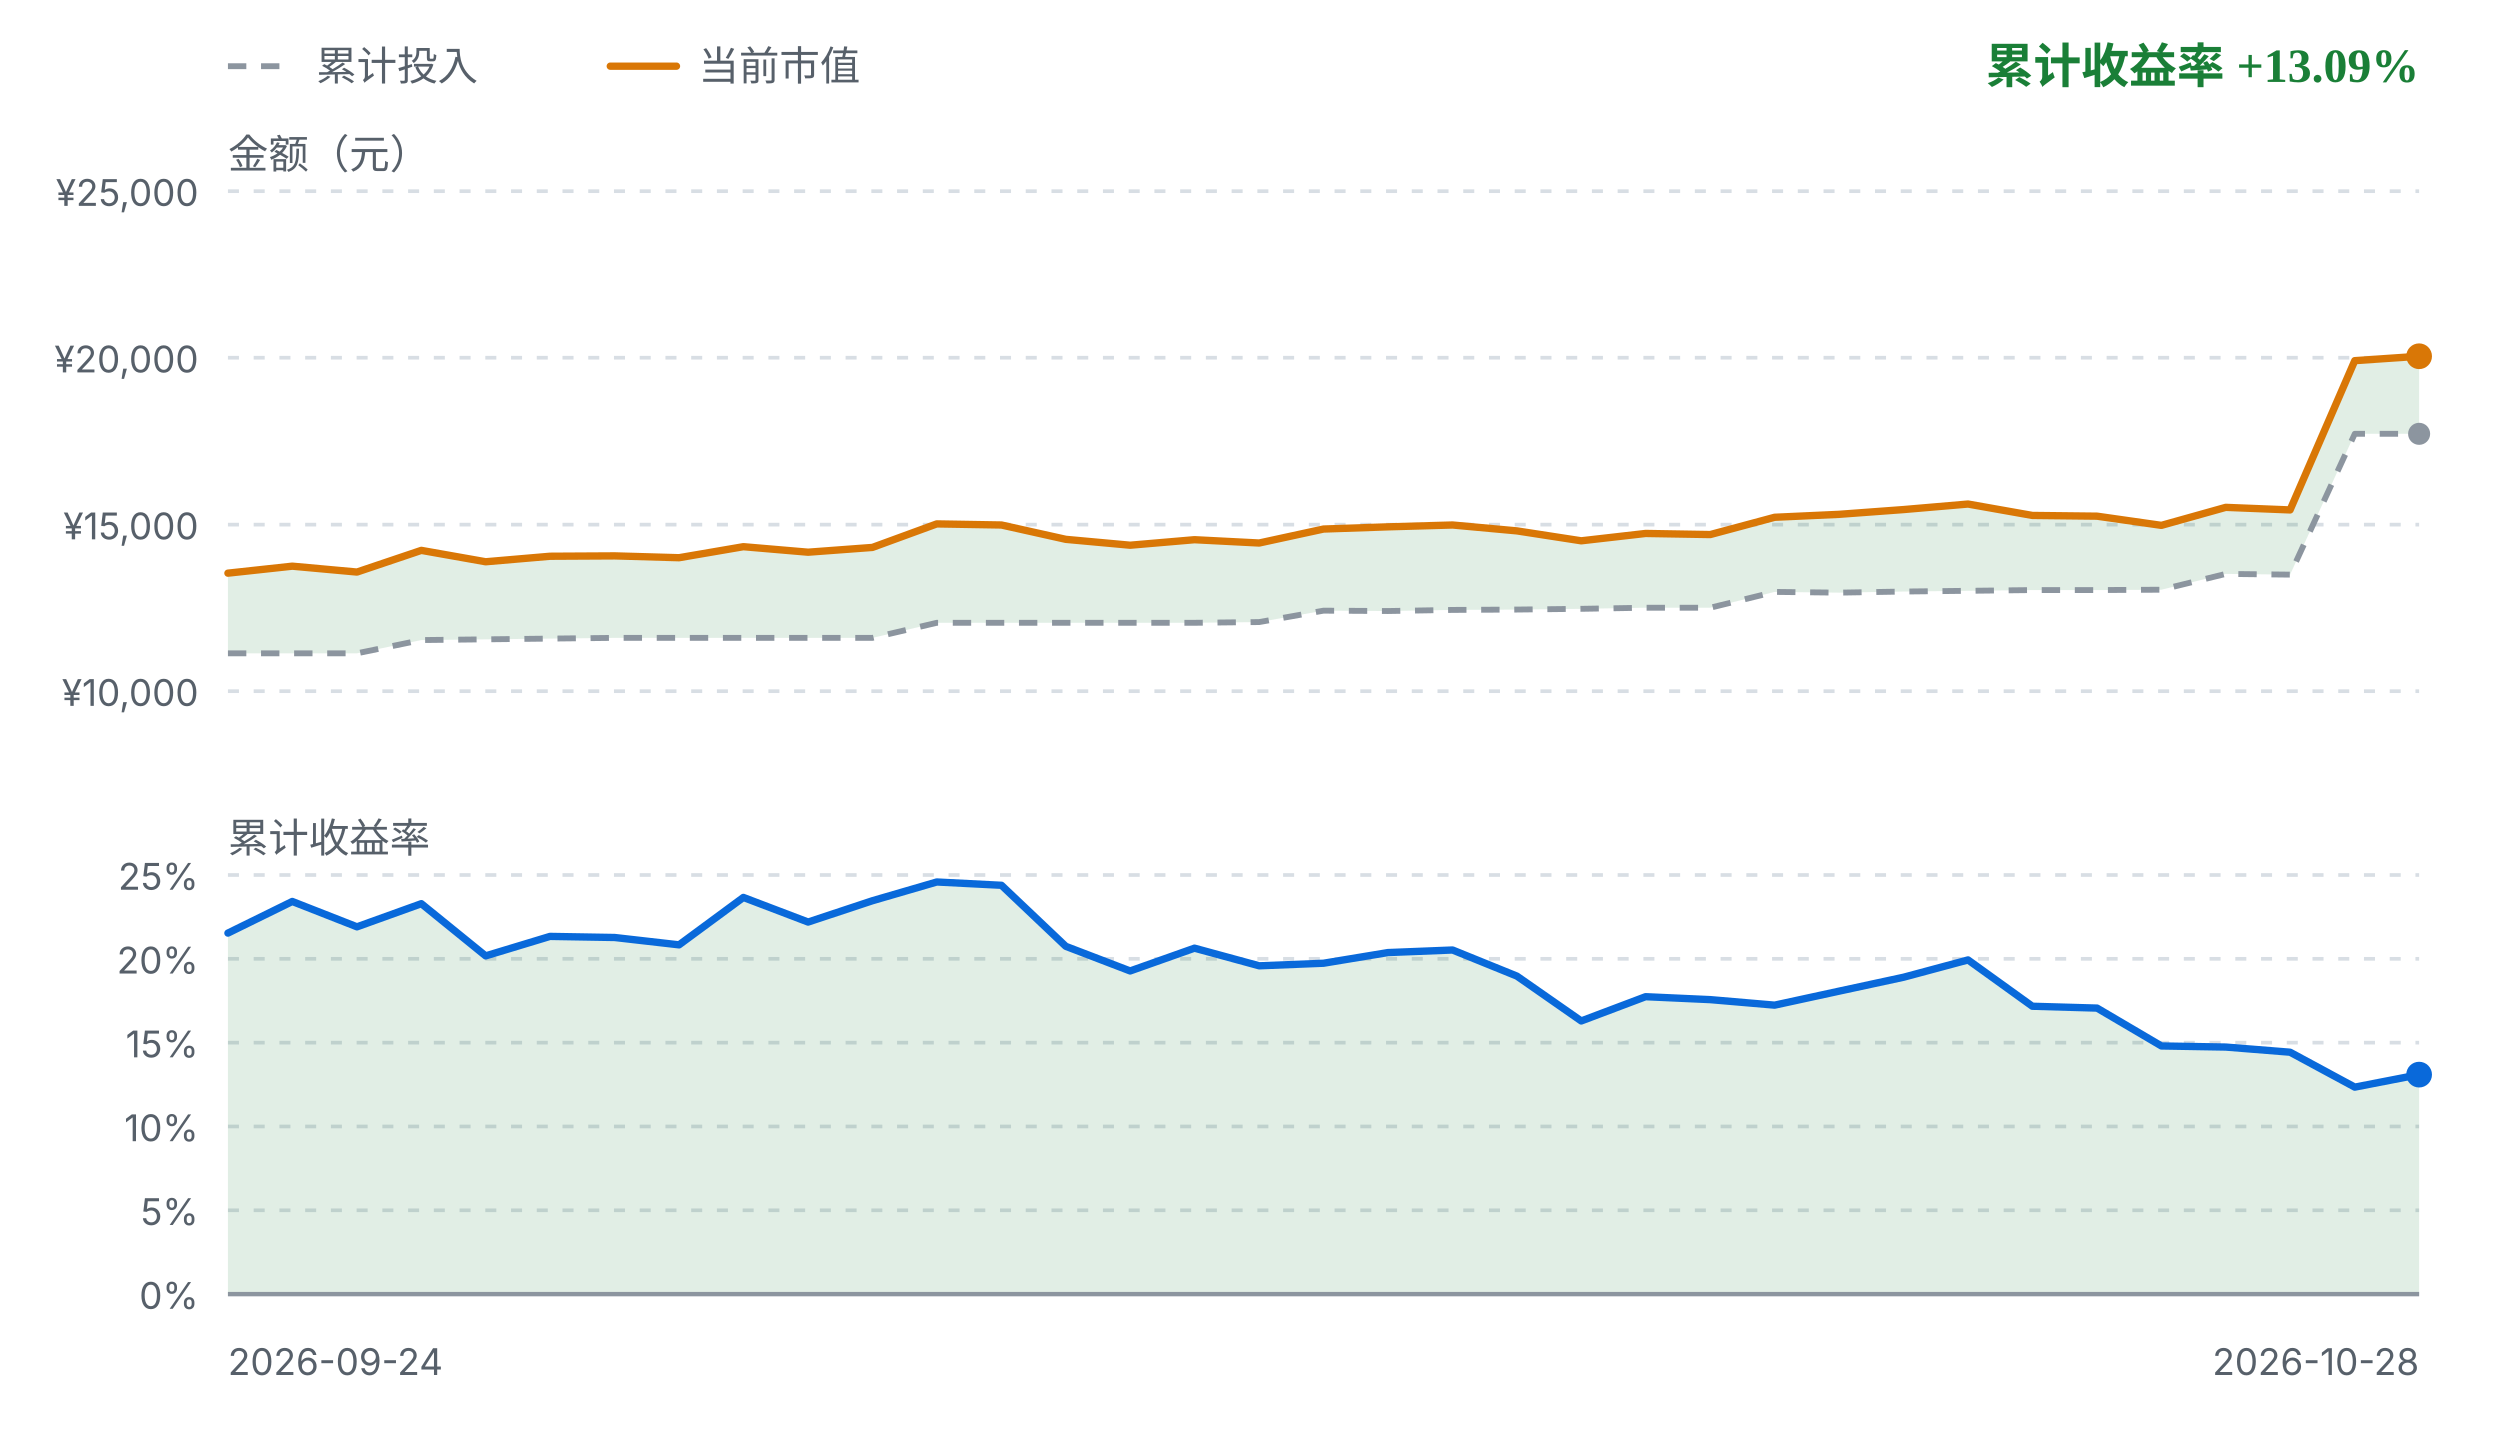
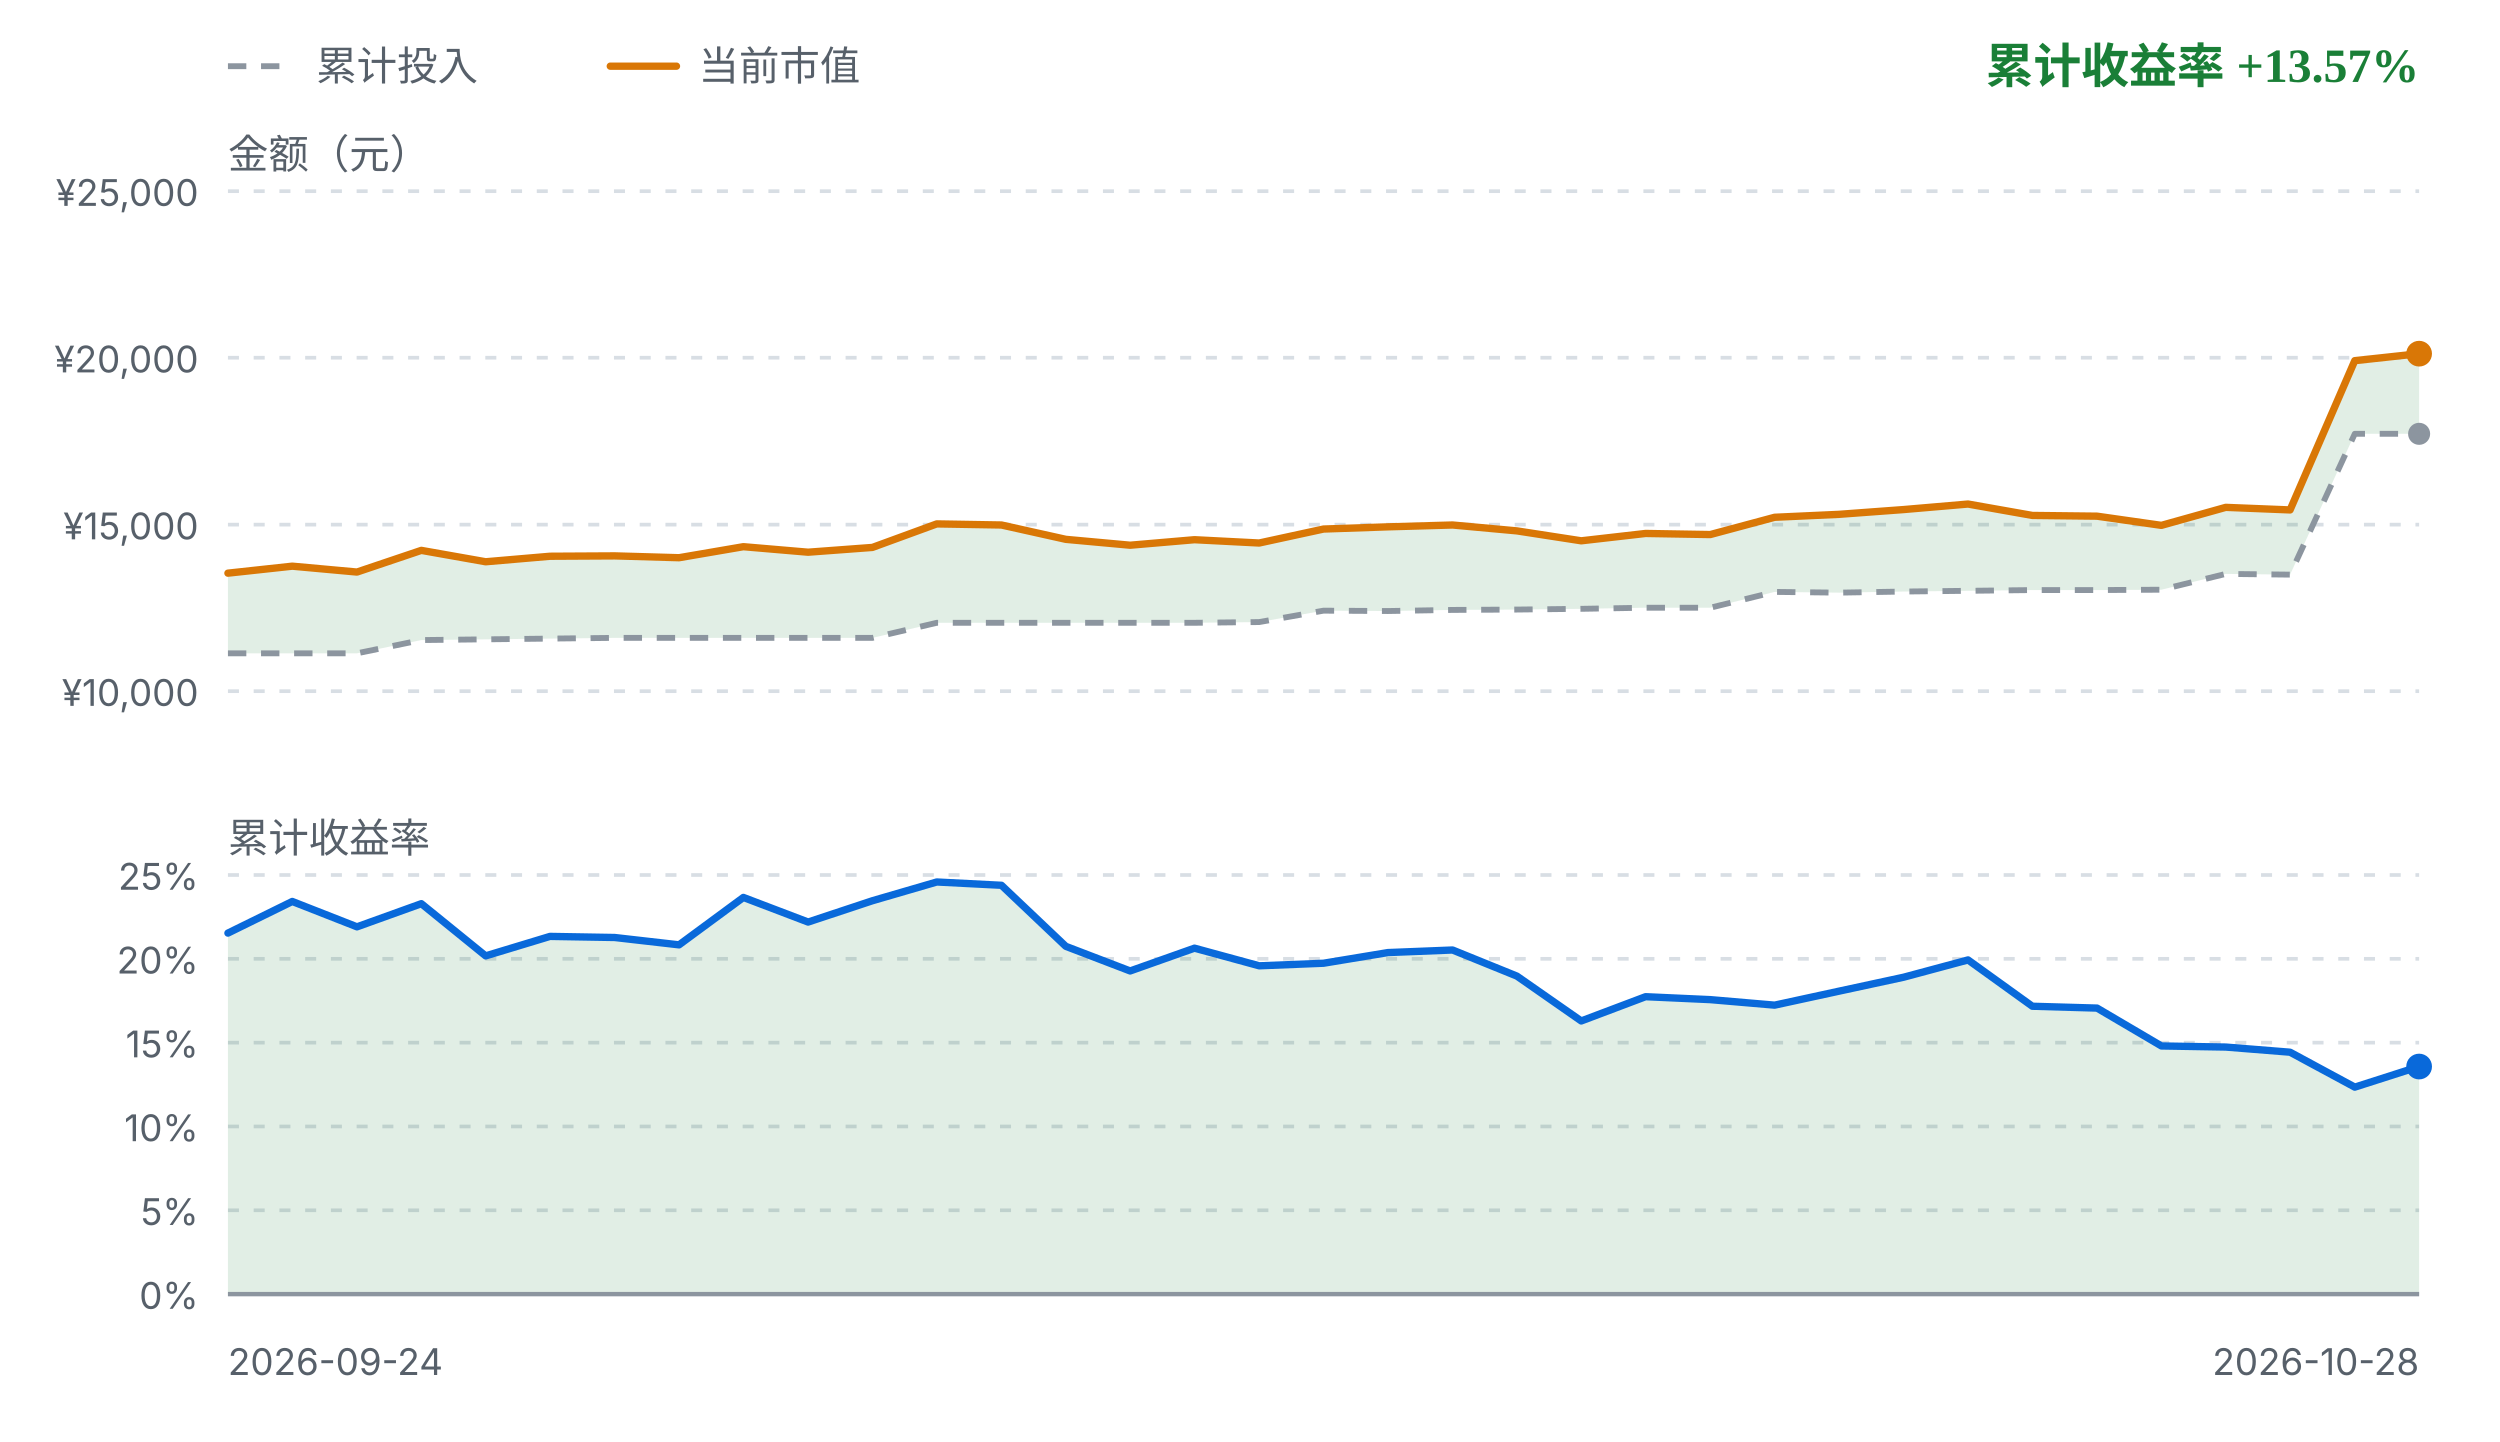
<svg xmlns="http://www.w3.org/2000/svg" viewBox="0 0 680 392" width="680" height="392" role="img" aria-label="FIRE 收益曲线">
  <style>
    .fg { fill: #1f2328; font-family: ui-sans-serif, system-ui, -apple-system, "Segoe UI", sans-serif; }
    .fg-muted { fill: #57606a; font-family: ui-sans-serif, system-ui, -apple-system, "Segoe UI", sans-serif; }
    .grid { stroke: #d8dee4; stroke-width: 1; stroke-dasharray: 3 4; }
    .zero { stroke: #8c959f; stroke-width: 1.2; }
    .basis { fill: none; stroke: #8c959f; stroke-width: 1.6; stroke-dasharray: 5 4; stroke-linejoin: round; }
    .value { fill: none; stroke: #d97706; stroke-width: 2; stroke-linejoin: round; stroke-linecap: round; }
    .rate { fill: none; stroke: #0969da; stroke-width: 2; stroke-linejoin: round; stroke-linecap: round; }
    .gap-up { fill: #1a7f37; fill-opacity: 0.13; }
    .gap-down { fill: #cf222e; fill-opacity: 0.13; }
    .rate-up { fill: #1a7f37; fill-opacity: 0.13; }
    .rate-down { fill: #cf222e; fill-opacity: 0.13; }
    .up { fill: #1a7f37; }
    .down { fill: #cf222e; }
    .dot-value { fill: #d97706; }
    .dot-basis { fill: #8c959f; }
    .dot-rate { fill: #0969da; }
    @media (prefers-color-scheme: dark) {
      .fg { fill: #e6edf3; }
      .fg-muted { fill: #8b949e; }
      .grid { stroke: #30363d; }
      .zero { stroke: #6e7681; }
      .basis { stroke: #6e7681; }
      .value { stroke: #f0b429; }
      .rate { stroke: #58a6ff; }
      .gap-up, .rate-up { fill: #3fb950; fill-opacity: 0.16; }
      .gap-down, .rate-down { fill: #f85149; fill-opacity: 0.16; }
      .up { fill: #3fb950; }
      .down { fill: #f85149; }
      .dot-value { fill: #f0b429; }
      .dot-basis { fill: #6e7681; }
      .dot-rate { fill: #58a6ff; }
    }
  </style>
  <line class="basis" x1="62" y1="18" x2="80" y2="18" />
  <text class="fg-muted" x="86" y="18" font-size="11" dominant-baseline="middle">累计投入</text>
  <line class="value" x1="166" y1="18" x2="184" y2="18" />
  <text class="fg-muted" x="190" y="18" font-size="11" dominant-baseline="middle">当前市值</text>
-   <text class="up" x="658" y="18" text-anchor="end" font-size="13" font-weight="600" dominant-baseline="middle">累计收益率 +13.09%</text>
+   <text class="up" x="658" y="18" text-anchor="end" font-size="13" font-weight="600" dominant-baseline="middle">累计收益率 +13.57%</text>
  <text class="fg-muted" x="62" y="42" font-size="11" dominant-baseline="middle">金额（元）</text>
  <line class="grid" x1="62" y1="52.0" x2="658" y2="52.0" />
  <text class="fg-muted" x="54" y="56.0" text-anchor="end" font-size="10">¥25,000</text>
  <line class="grid" x1="62" y1="97.3" x2="658" y2="97.3" />
  <text class="fg-muted" x="54" y="101.3" text-anchor="end" font-size="10">¥20,000</text>
  <line class="grid" x1="62" y1="142.7" x2="658" y2="142.7" />
  <text class="fg-muted" x="54" y="146.7" text-anchor="end" font-size="10">¥15,000</text>
  <line class="grid" x1="62" y1="188.0" x2="658" y2="188.0" />
  <text class="fg-muted" x="54" y="192.0" text-anchor="end" font-size="10">¥10,000</text>
-   <path d="M62.0,155.9 L79.5,154.0 L97.1,155.6 L114.6,149.7 L132.1,152.8 L149.6,151.3 L167.2,151.2 L184.7,151.7 L202.2,148.7 L219.8,150.2 L237.3,148.9 L254.8,142.5 L272.4,142.8 L289.9,146.7 L307.4,148.3 L324.9,146.8 L342.5,147.7 L360.0,143.9 L377.5,143.3 L395.1,142.8 L412.6,144.4 L430.1,147.1 L447.6,145.1 L465.2,145.4 L482.7,140.7 L500.2,139.9 L517.8,138.6 L535.3,137.1 L552.8,140.2 L570.4,140.4 L587.9,142.9 L605.4,138.0 L622.9,138.7 L640.5,98.1 L658.0,96.9 L658.0,118.0 L640.5,118.0 L622.9,156.3 L605.4,156.1 L587.9,160.4 L570.4,160.5 L552.8,160.5 L535.3,160.7 L517.8,160.9 L500.2,161.2 L482.7,161.0 L465.2,165.3 L447.6,165.3 L430.1,165.6 L412.6,165.8 L395.1,165.9 L377.5,166.2 L360.0,166.1 L342.5,169.2 L324.9,169.4 L307.4,169.4 L289.9,169.4 L272.4,169.4 L254.8,169.4 L237.3,173.5 L219.8,173.5 L202.2,173.5 L184.7,173.5 L167.2,173.5 L149.6,173.7 L132.1,173.9 L114.6,174.1 L97.1,177.7 L79.5,177.7 L62.0,177.7 Z" class="gap-up" />
+   <path d="M62.0,155.9 L79.5,154.0 L97.1,155.6 L114.6,149.7 L132.1,152.8 L149.6,151.3 L167.2,151.2 L184.7,151.7 L202.2,148.7 L219.8,150.2 L237.3,148.9 L254.8,142.5 L272.4,142.8 L289.9,146.7 L307.4,148.3 L324.9,146.8 L342.5,147.7 L360.0,143.9 L377.5,143.3 L395.1,142.8 L412.6,144.4 L430.1,147.1 L447.6,145.1 L465.2,145.4 L482.7,140.7 L500.2,139.9 L517.8,138.6 L535.3,137.1 L552.8,140.2 L570.4,140.4 L587.9,142.9 L605.4,138.0 L622.9,138.7 L640.5,98.1 L658.0,96.2 L658.0,118.0 L640.5,118.0 L622.9,156.3 L605.4,156.1 L587.9,160.4 L570.4,160.5 L552.8,160.5 L535.3,160.7 L517.8,160.9 L500.2,161.2 L482.7,161.0 L465.2,165.3 L447.6,165.3 L430.1,165.6 L412.6,165.8 L395.1,165.9 L377.5,166.2 L360.0,166.1 L342.5,169.2 L324.9,169.4 L307.4,169.4 L289.9,169.4 L272.4,169.4 L254.8,169.4 L237.3,173.5 L219.8,173.5 L202.2,173.5 L184.7,173.5 L167.2,173.5 L149.6,173.7 L132.1,173.9 L114.6,174.1 L97.1,177.7 L79.5,177.7 L62.0,177.7 Z" class="gap-up" />
  <path d="M62.0,177.7 L79.5,177.7 L97.1,177.7 L114.6,174.1 L132.1,173.9 L149.6,173.7 L167.2,173.5 L184.7,173.5 L202.2,173.5 L219.8,173.5 L237.3,173.5 L254.8,169.4 L272.4,169.4 L289.9,169.4 L307.4,169.4 L324.9,169.4 L342.5,169.2 L360.0,166.1 L377.5,166.2 L395.1,165.9 L412.6,165.8 L430.1,165.6 L447.6,165.3 L465.2,165.3 L482.7,161.0 L500.2,161.2 L517.8,160.9 L535.3,160.7 L552.8,160.5 L570.4,160.5 L587.9,160.4 L605.4,156.1 L622.9,156.3 L640.5,118.0 L658.0,118.0" class="basis" />
-   <path d="M62.0,155.9 L79.5,154.0 L97.1,155.6 L114.6,149.7 L132.1,152.8 L149.6,151.3 L167.2,151.2 L184.7,151.7 L202.2,148.7 L219.8,150.2 L237.3,148.9 L254.8,142.5 L272.4,142.8 L289.9,146.7 L307.4,148.3 L324.9,146.8 L342.5,147.7 L360.0,143.9 L377.5,143.3 L395.1,142.8 L412.6,144.4 L430.1,147.1 L447.6,145.1 L465.2,145.4 L482.7,140.7 L500.2,139.9 L517.8,138.6 L535.3,137.1 L552.8,140.2 L570.4,140.4 L587.9,142.9 L605.4,138.0 L622.9,138.7 L640.5,98.1 L658.0,96.9" class="value" />
+   <path d="M62.0,155.9 L79.5,154.0 L97.1,155.6 L114.6,149.7 L132.1,152.8 L149.6,151.3 L167.2,151.2 L184.7,151.7 L202.2,148.7 L219.8,150.2 L237.3,148.9 L254.8,142.5 L272.4,142.8 L289.9,146.7 L307.4,148.3 L324.9,146.8 L342.5,147.7 L360.0,143.9 L377.5,143.3 L395.1,142.8 L412.6,144.4 L430.1,147.1 L447.6,145.1 L465.2,145.4 L482.7,140.7 L500.2,139.9 L517.8,138.6 L535.3,137.1 L552.8,140.2 L570.4,140.4 L587.9,142.9 L605.4,138.0 L622.9,138.7 L640.5,98.1 L658.0,96.2" class="value" />
  <circle class="dot-basis" cx="658.0" cy="118.0" r="3" />
-   <circle class="dot-value" cx="658.0" cy="96.9" r="3.5" />
+   <circle class="dot-value" cx="658.0" cy="96.2" r="3.5" />
  <text class="fg-muted" x="62" y="228" font-size="11" dominant-baseline="middle">累计收益率</text>
  <line class="grid" x1="62" y1="238.0" x2="658" y2="238.0" />
  <text class="fg-muted" x="54" y="242.0" text-anchor="end" font-size="10">25%</text>
  <line class="grid" x1="62" y1="260.8" x2="658" y2="260.8" />
  <text class="fg-muted" x="54" y="264.8" text-anchor="end" font-size="10">20%</text>
  <line class="grid" x1="62" y1="283.6" x2="658" y2="283.6" />
  <text class="fg-muted" x="54" y="287.6" text-anchor="end" font-size="10">15%</text>
  <line class="grid" x1="62" y1="306.4" x2="658" y2="306.4" />
  <text class="fg-muted" x="54" y="310.4" text-anchor="end" font-size="10">10%</text>
  <line class="grid" x1="62" y1="329.2" x2="658" y2="329.2" />
  <text class="fg-muted" x="54" y="333.2" text-anchor="end" font-size="10">5%</text>
  <line class="grid" x1="62" y1="352.0" x2="658" y2="352.0" />
  <text class="fg-muted" x="54" y="356.0" text-anchor="end" font-size="10">0%</text>
-   <path d="M62.0,253.8 L79.5,245.2 L97.1,252.1 L114.6,245.8 L132.1,260.0 L149.6,254.7 L167.2,255.0 L184.7,257.0 L202.2,244.1 L219.8,250.8 L237.3,245.0 L254.8,239.9 L272.4,240.8 L289.9,257.4 L307.4,264.1 L324.9,257.9 L342.5,262.7 L360.0,262.0 L377.5,259.1 L395.1,258.4 L412.6,265.5 L430.1,277.7 L447.6,271.1 L465.2,271.9 L482.7,273.4 L500.2,269.6 L517.8,265.8 L535.3,261.1 L552.8,273.7 L570.4,274.2 L587.9,284.5 L605.4,284.8 L622.9,286.2 L640.5,295.7 L658.0,292.3 L658.0,352.0 L62.0,352.0 Z" class="rate-up" />
+   <path d="M62.0,253.8 L79.5,245.2 L97.1,252.1 L114.6,245.8 L132.1,260.0 L149.6,254.7 L167.2,255.0 L184.7,257.0 L202.2,244.1 L219.8,250.8 L237.3,245.0 L254.8,239.9 L272.4,240.8 L289.9,257.4 L307.4,264.1 L324.9,257.9 L342.5,262.7 L360.0,262.0 L377.5,259.1 L395.1,258.4 L412.6,265.5 L430.1,277.7 L447.6,271.1 L465.2,271.9 L482.7,273.4 L500.2,269.6 L517.8,265.8 L535.3,261.1 L552.8,273.7 L570.4,274.2 L587.9,284.5 L605.4,284.8 L622.9,286.2 L640.5,295.7 L658.0,290.1 L658.0,352.0 L62.0,352.0 Z" class="rate-up" />
  <line class="zero" x1="62" y1="352.0" x2="658" y2="352.0" />
-   <path d="M62.0,253.8 L79.5,245.2 L97.1,252.1 L114.6,245.8 L132.1,260.0 L149.6,254.7 L167.2,255.0 L184.7,257.0 L202.2,244.1 L219.8,250.8 L237.3,245.0 L254.8,239.9 L272.4,240.8 L289.9,257.4 L307.4,264.1 L324.9,257.9 L342.5,262.7 L360.0,262.0 L377.5,259.1 L395.1,258.4 L412.6,265.5 L430.1,277.7 L447.6,271.1 L465.2,271.9 L482.7,273.4 L500.2,269.6 L517.8,265.8 L535.3,261.1 L552.8,273.7 L570.4,274.2 L587.9,284.5 L605.4,284.8 L622.9,286.2 L640.5,295.7 L658.0,292.3" class="rate" />
-   <circle class="dot-rate" cx="658.0" cy="292.3" r="3.5" />
+   <path d="M62.0,253.8 L79.5,245.2 L97.1,252.1 L114.6,245.8 L132.1,260.0 L149.6,254.7 L167.2,255.0 L184.7,257.0 L202.2,244.1 L219.8,250.8 L237.3,245.0 L254.8,239.9 L272.4,240.8 L289.9,257.4 L307.4,264.1 L324.9,257.9 L342.5,262.7 L360.0,262.0 L377.5,259.1 L395.1,258.4 L412.6,265.5 L430.1,277.7 L447.6,271.1 L465.2,271.9 L482.7,273.4 L500.2,269.6 L517.8,265.8 L535.3,261.1 L552.8,273.7 L570.4,274.2 L587.9,284.5 L605.4,284.8 L622.9,286.2 L640.5,295.7 L658.0,290.1" class="rate" />
+   <circle class="dot-rate" cx="658.0" cy="290.1" r="3.5" />
  <text class="fg-muted" x="62" y="374" font-size="10">2026-09-24</text>
  <text class="fg-muted" x="658" y="374" text-anchor="end" font-size="10">2026-10-28</text>
</svg>
